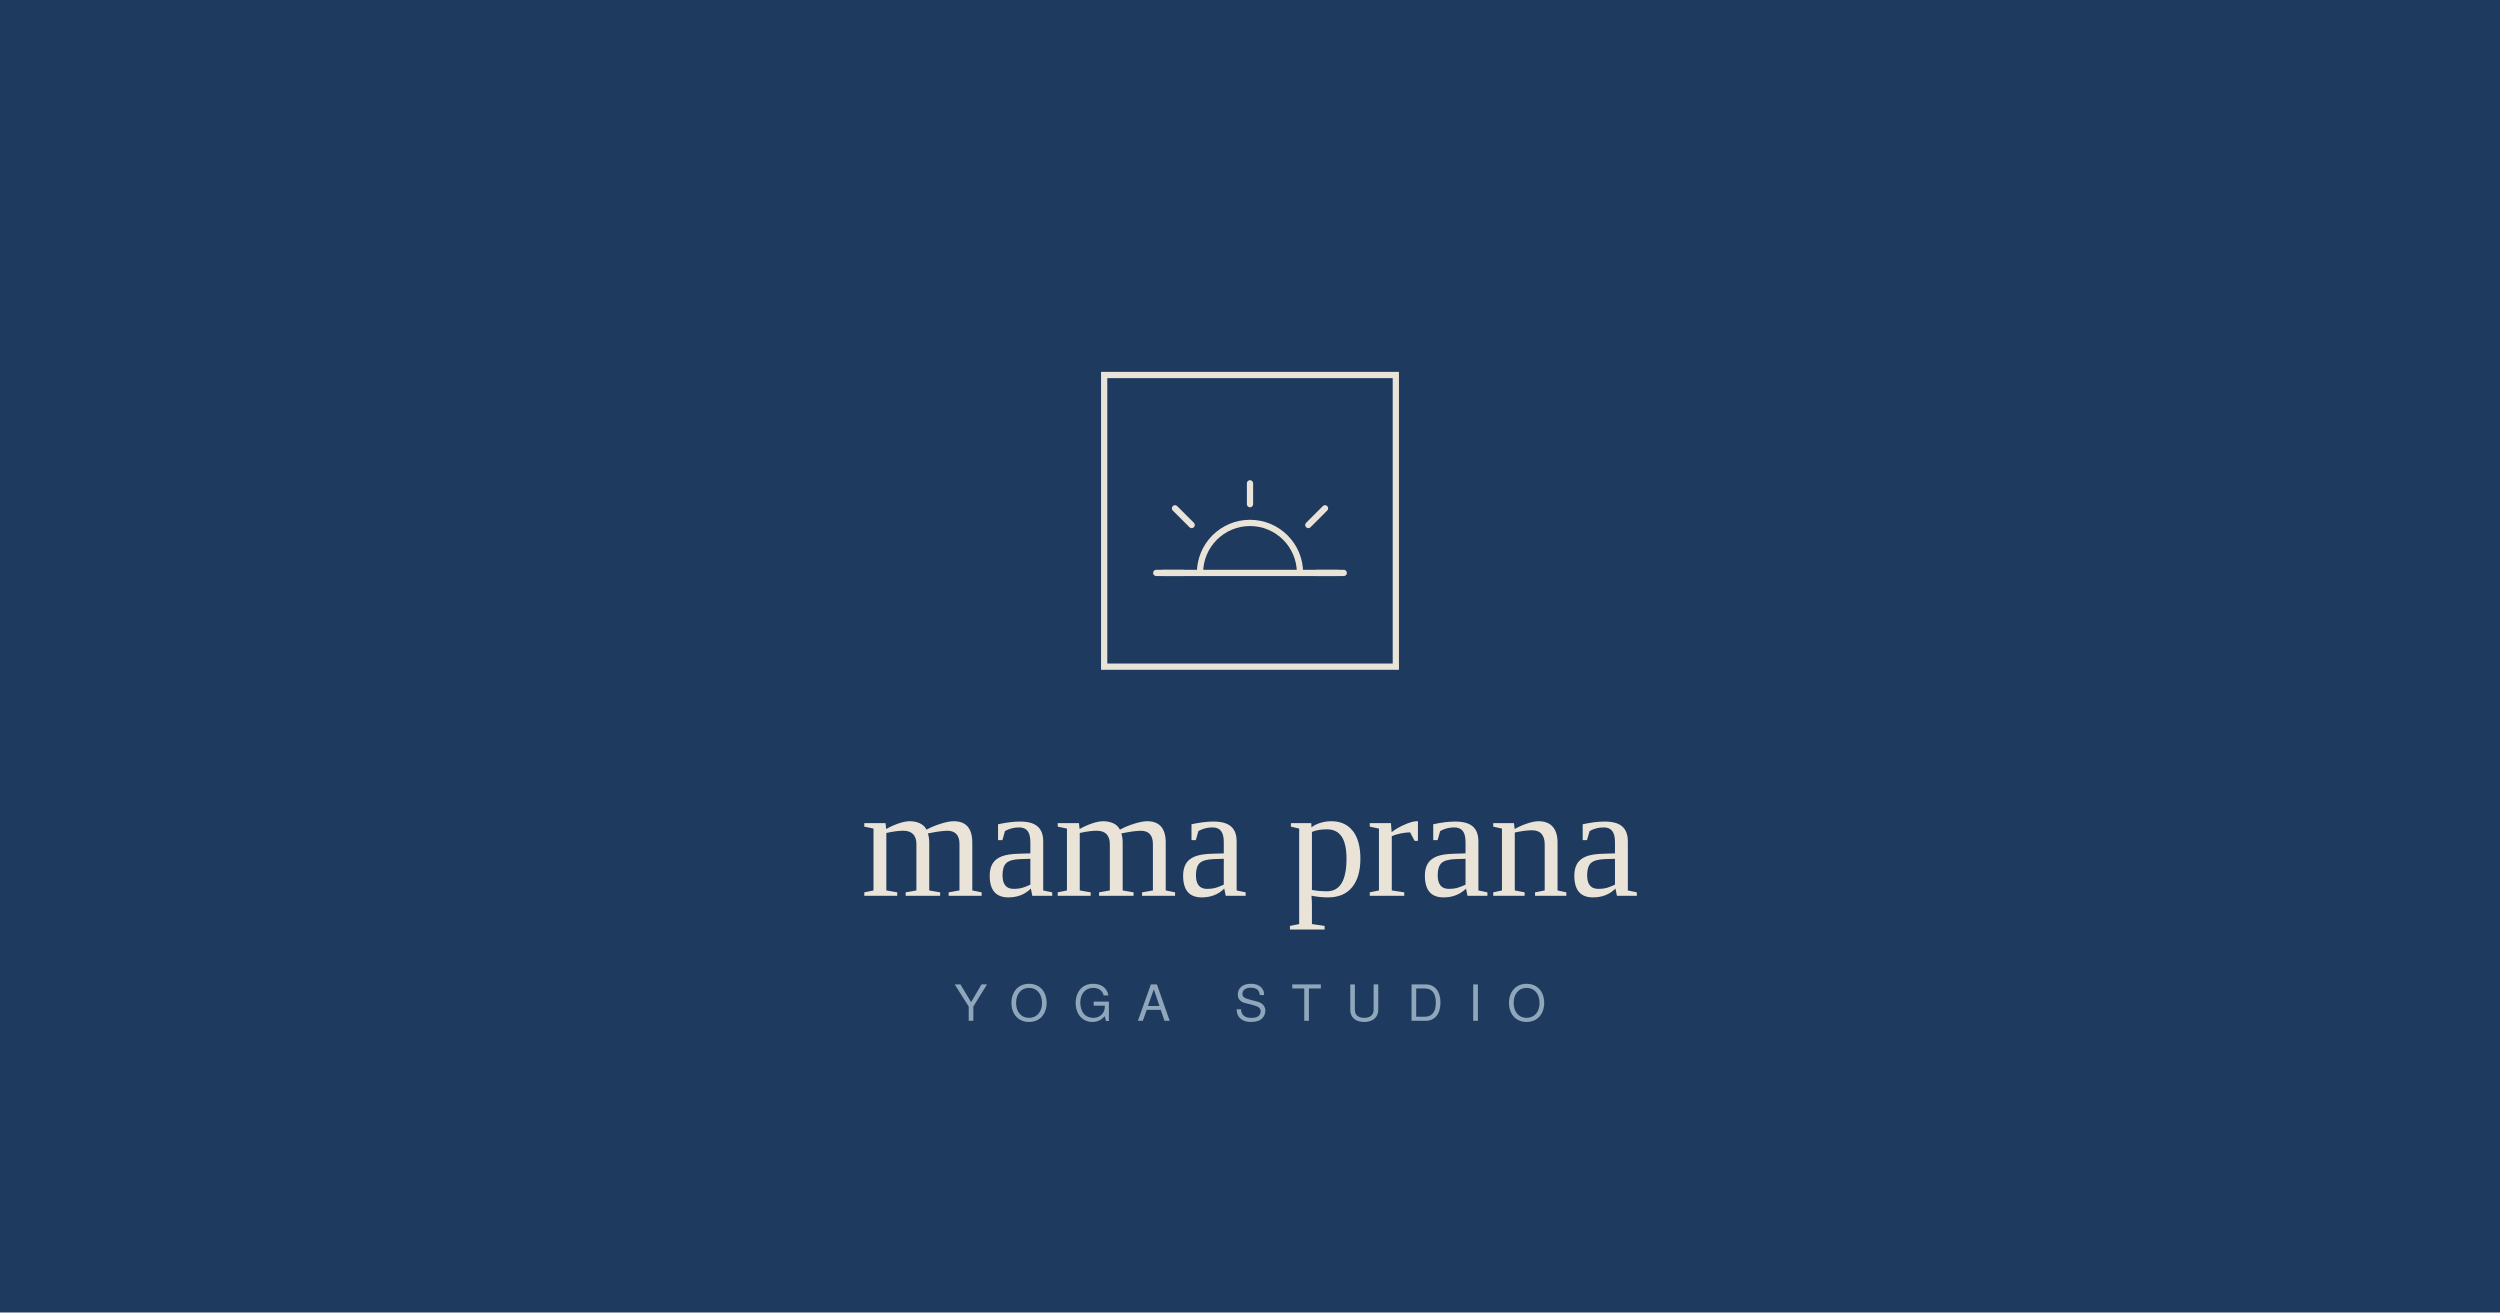
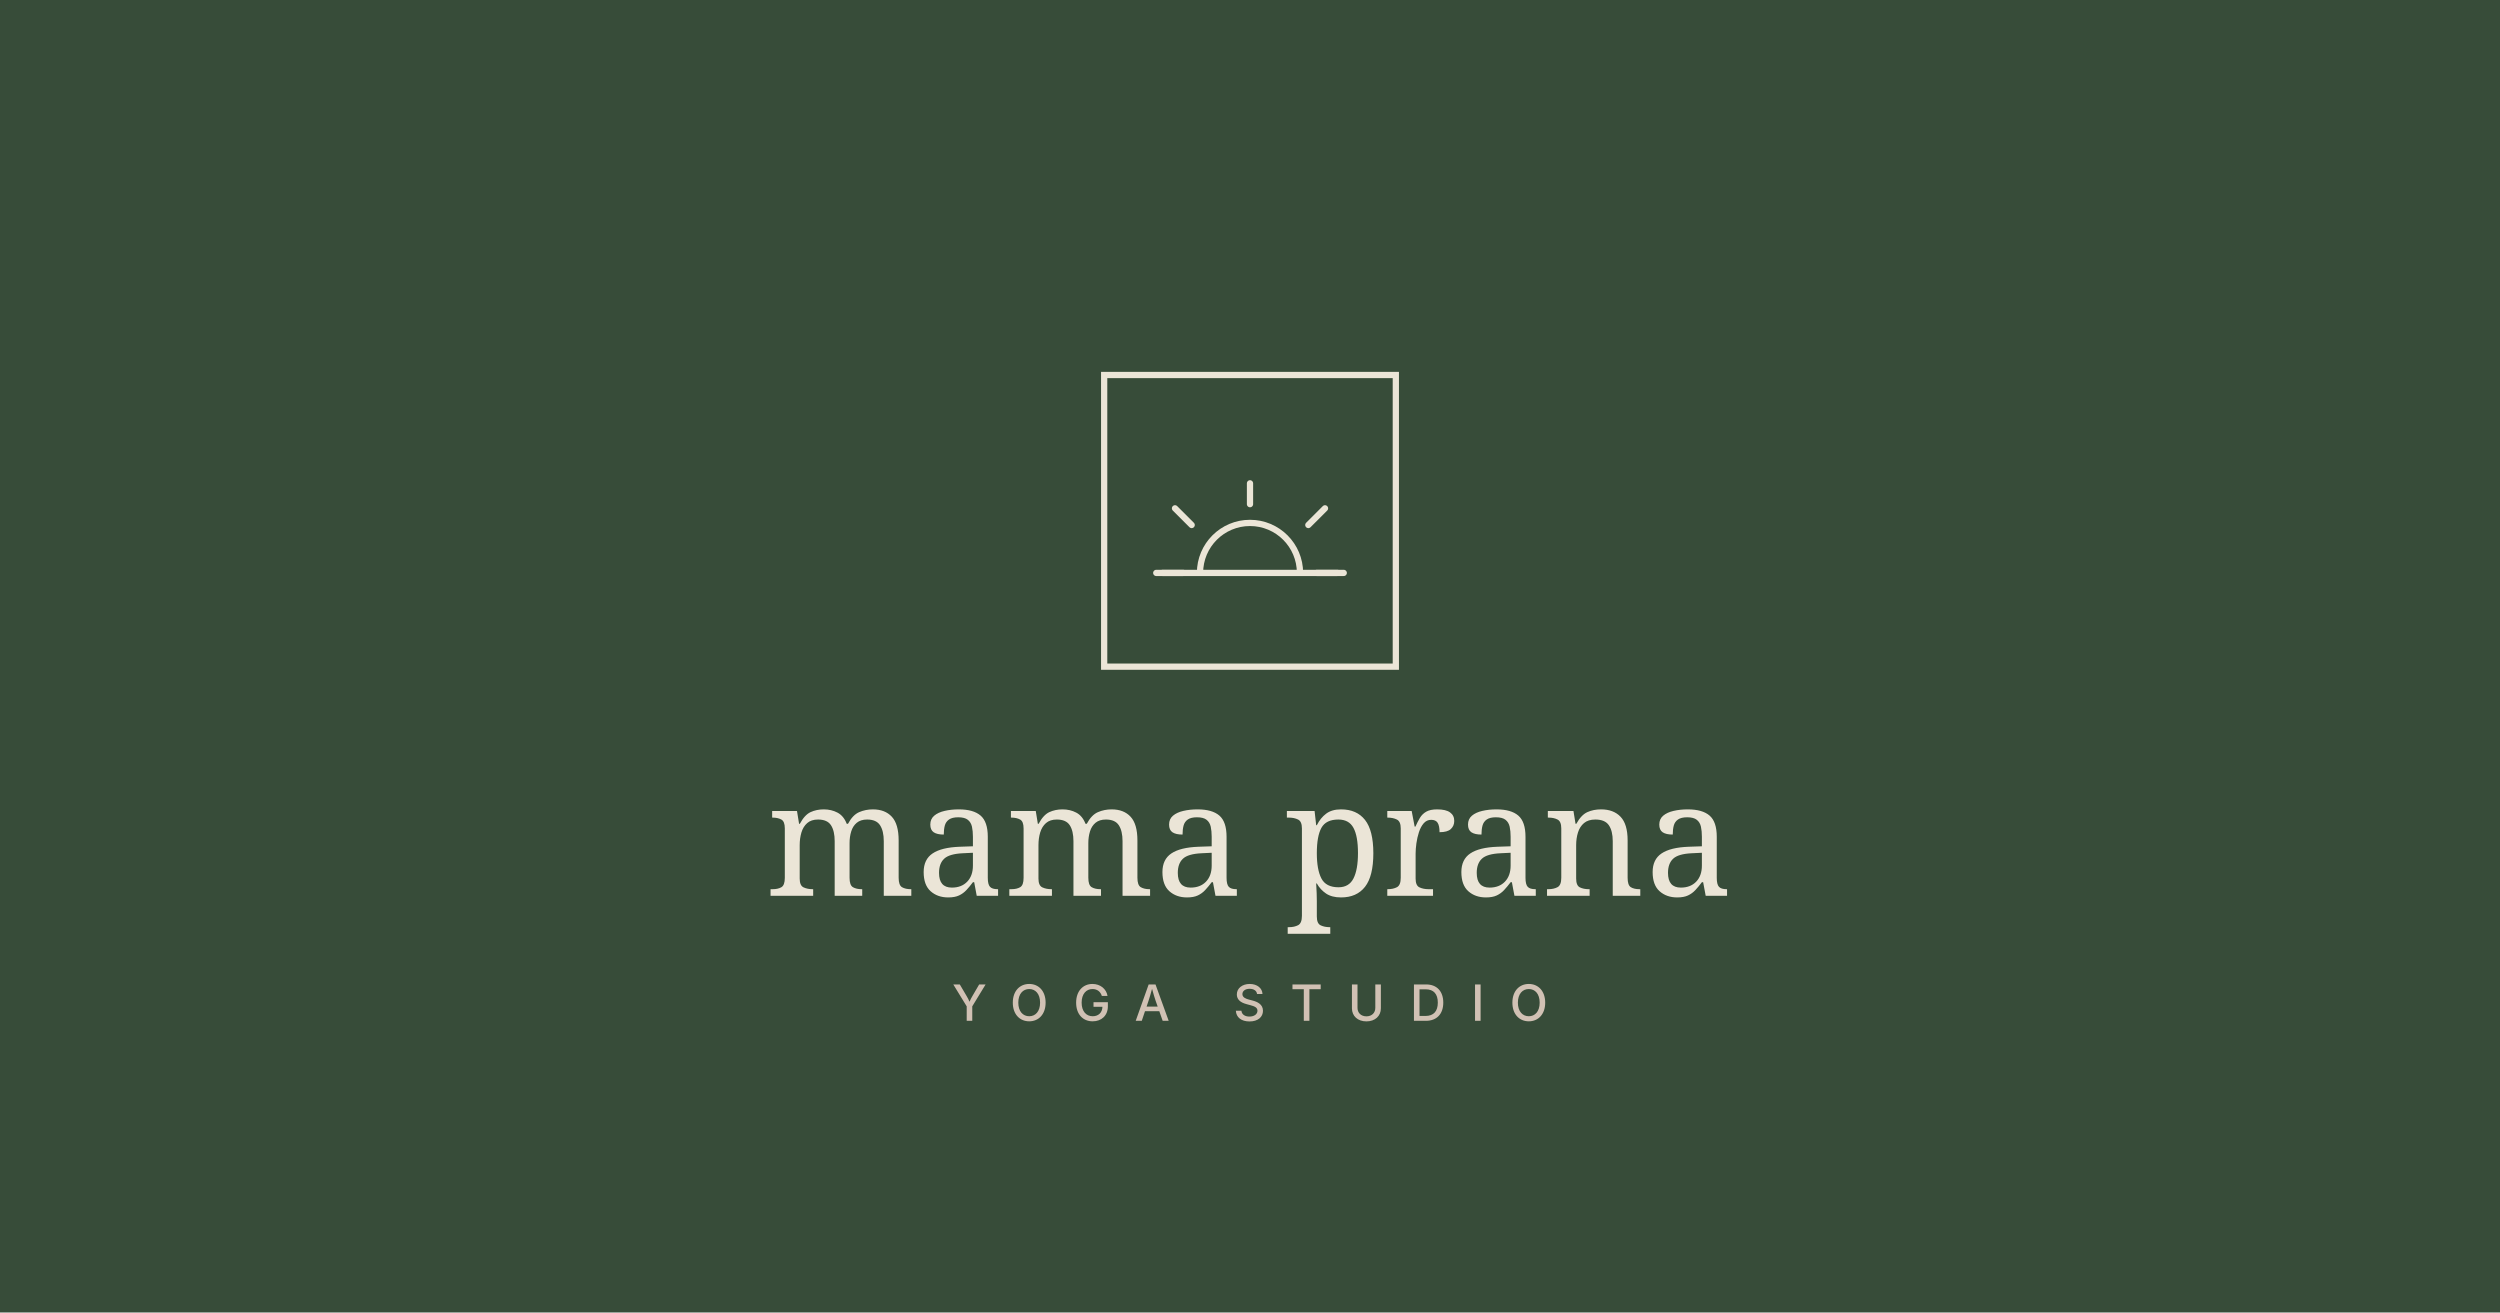
<svg xmlns="http://www.w3.org/2000/svg" viewBox="0 0 1200 630" width="1200" height="630">
-   <rect width="1200" height="630" fill="#1E3A5F" />
-   <g transform="translate(600 250)" stroke="#EAE4D8" stroke-width="3" fill="none" stroke-linecap="round">
+   <rect width="1200" height="630" fill="#374C39" />
+   <g transform="translate(600 250)" stroke="#EBE5D7" stroke-width="3" fill="none" stroke-linecap="round">
    <rect x="-70" y="-70" width="140" height="140" />
    <line x1="-45" y1="25" x2="45" y2="25" />
    <path d="M -24 25 A 24 24 0 0 1 24 25" />
    <line x1="0" y1="-8" x2="0" y2="-18" />
    <line x1="-28" y1="2" x2="-36" y2="-6" />
    <line x1="28" y1="2" x2="36" y2="-6" />
    <line x1="-32" y1="25" x2="-42" y2="25" />
    <line x1="32" y1="25" x2="42" y2="25" />
  </g>
-   <text x="600" y="430" fill="#EAE4D8" font-family="Georgia, 'Times New Roman', serif" font-size="76" text-anchor="middle">mama prana</text>
-   <text x="600" y="490" fill="#8FA6BB" font-family="Helvetica, Arial, sans-serif" font-size="24" letter-spacing="12" text-anchor="middle">YOGA STUDIO</text>
+   <text x="600" y="430" fill="#EBE5D7" font-family="Lora, Georgia, serif" font-size="76" text-anchor="middle">mama prana</text>
+   <text x="600" y="490" fill="#D1C1B4" font-family="Inter, Helvetica, Arial, sans-serif" font-weight="500" font-size="24" letter-spacing="12" text-anchor="middle">YOGA STUDIO</text>
</svg>
